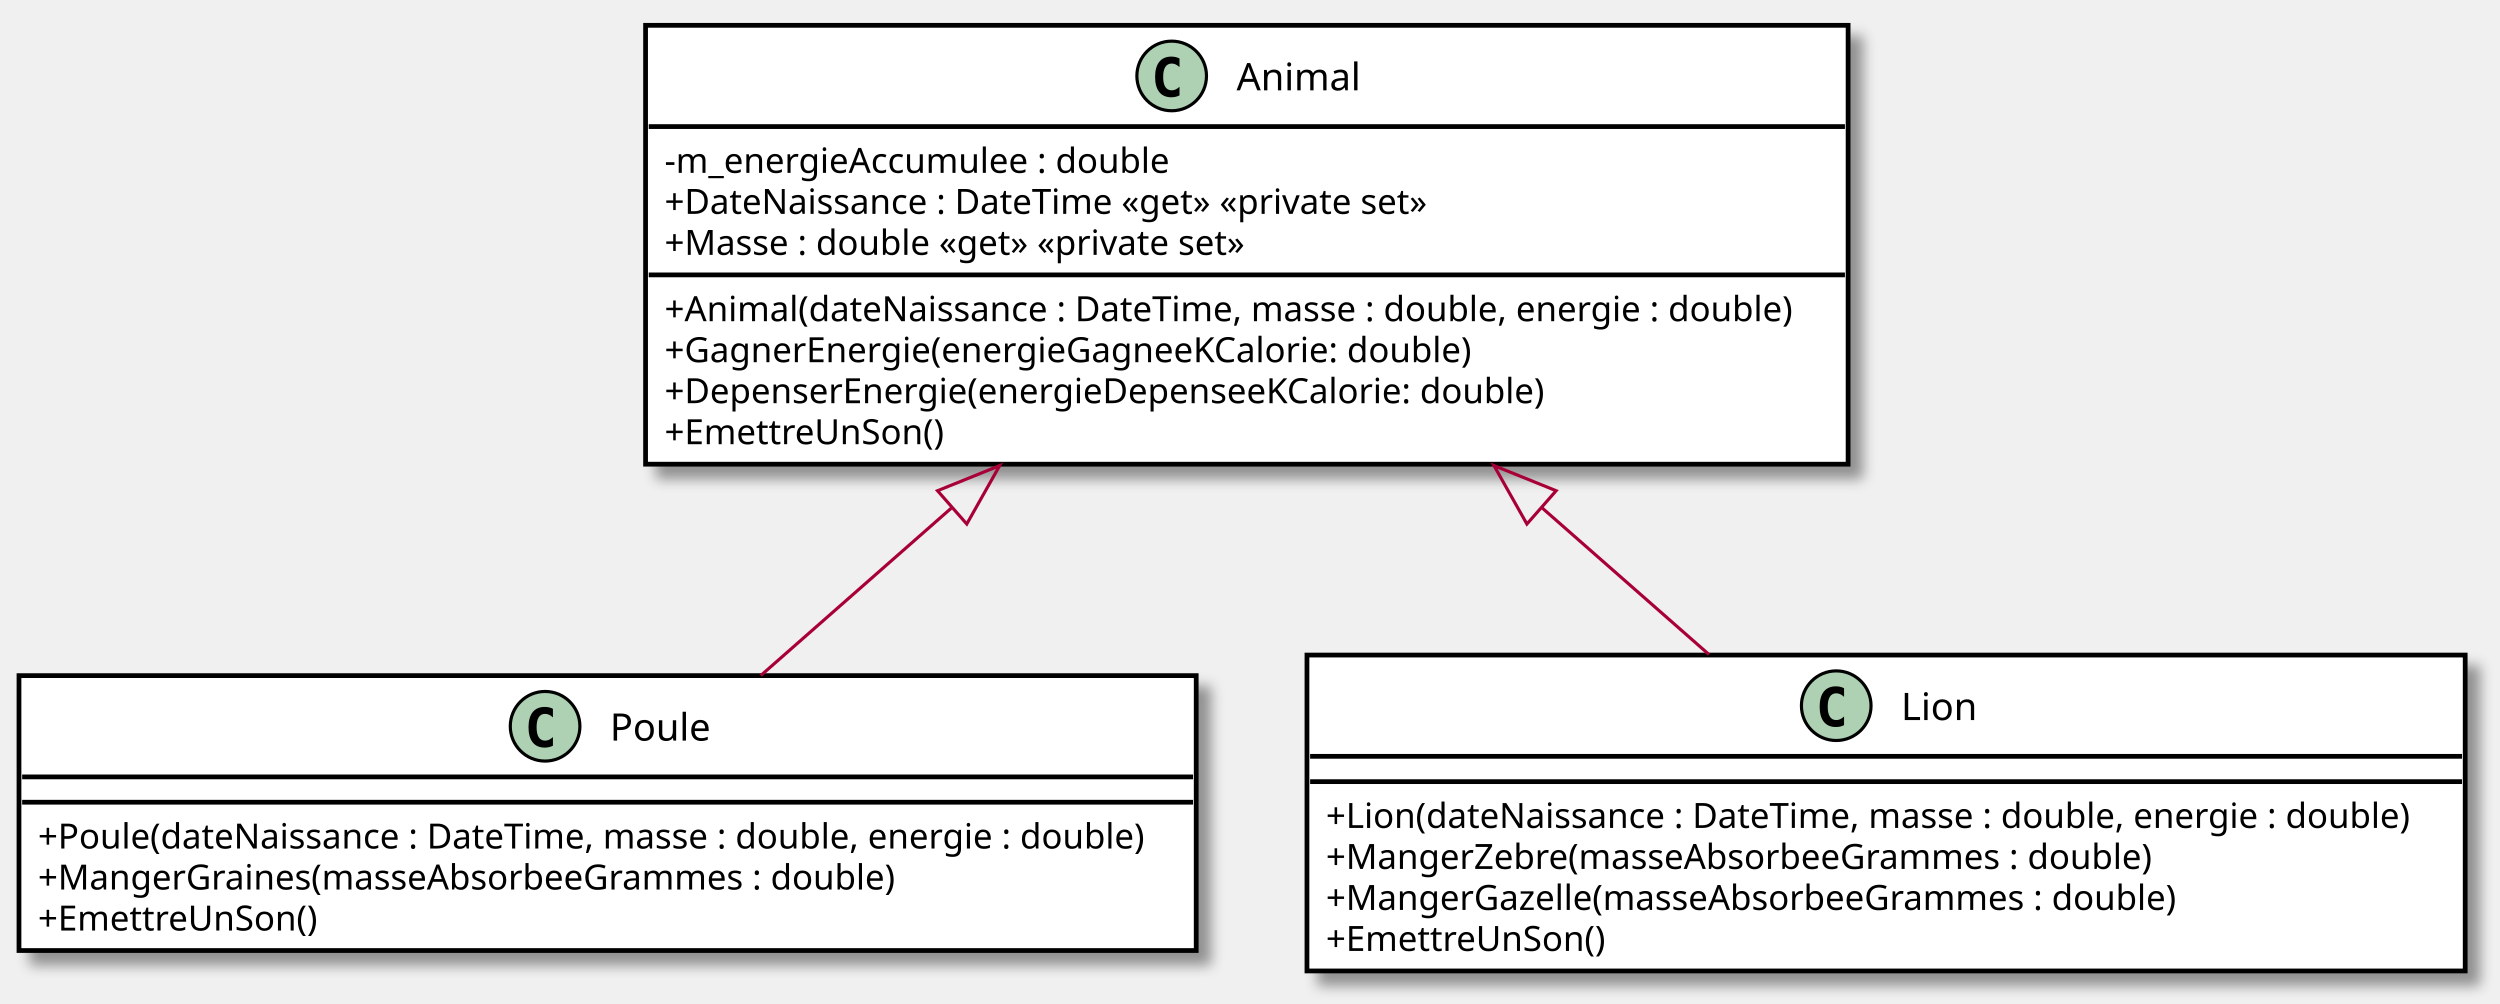
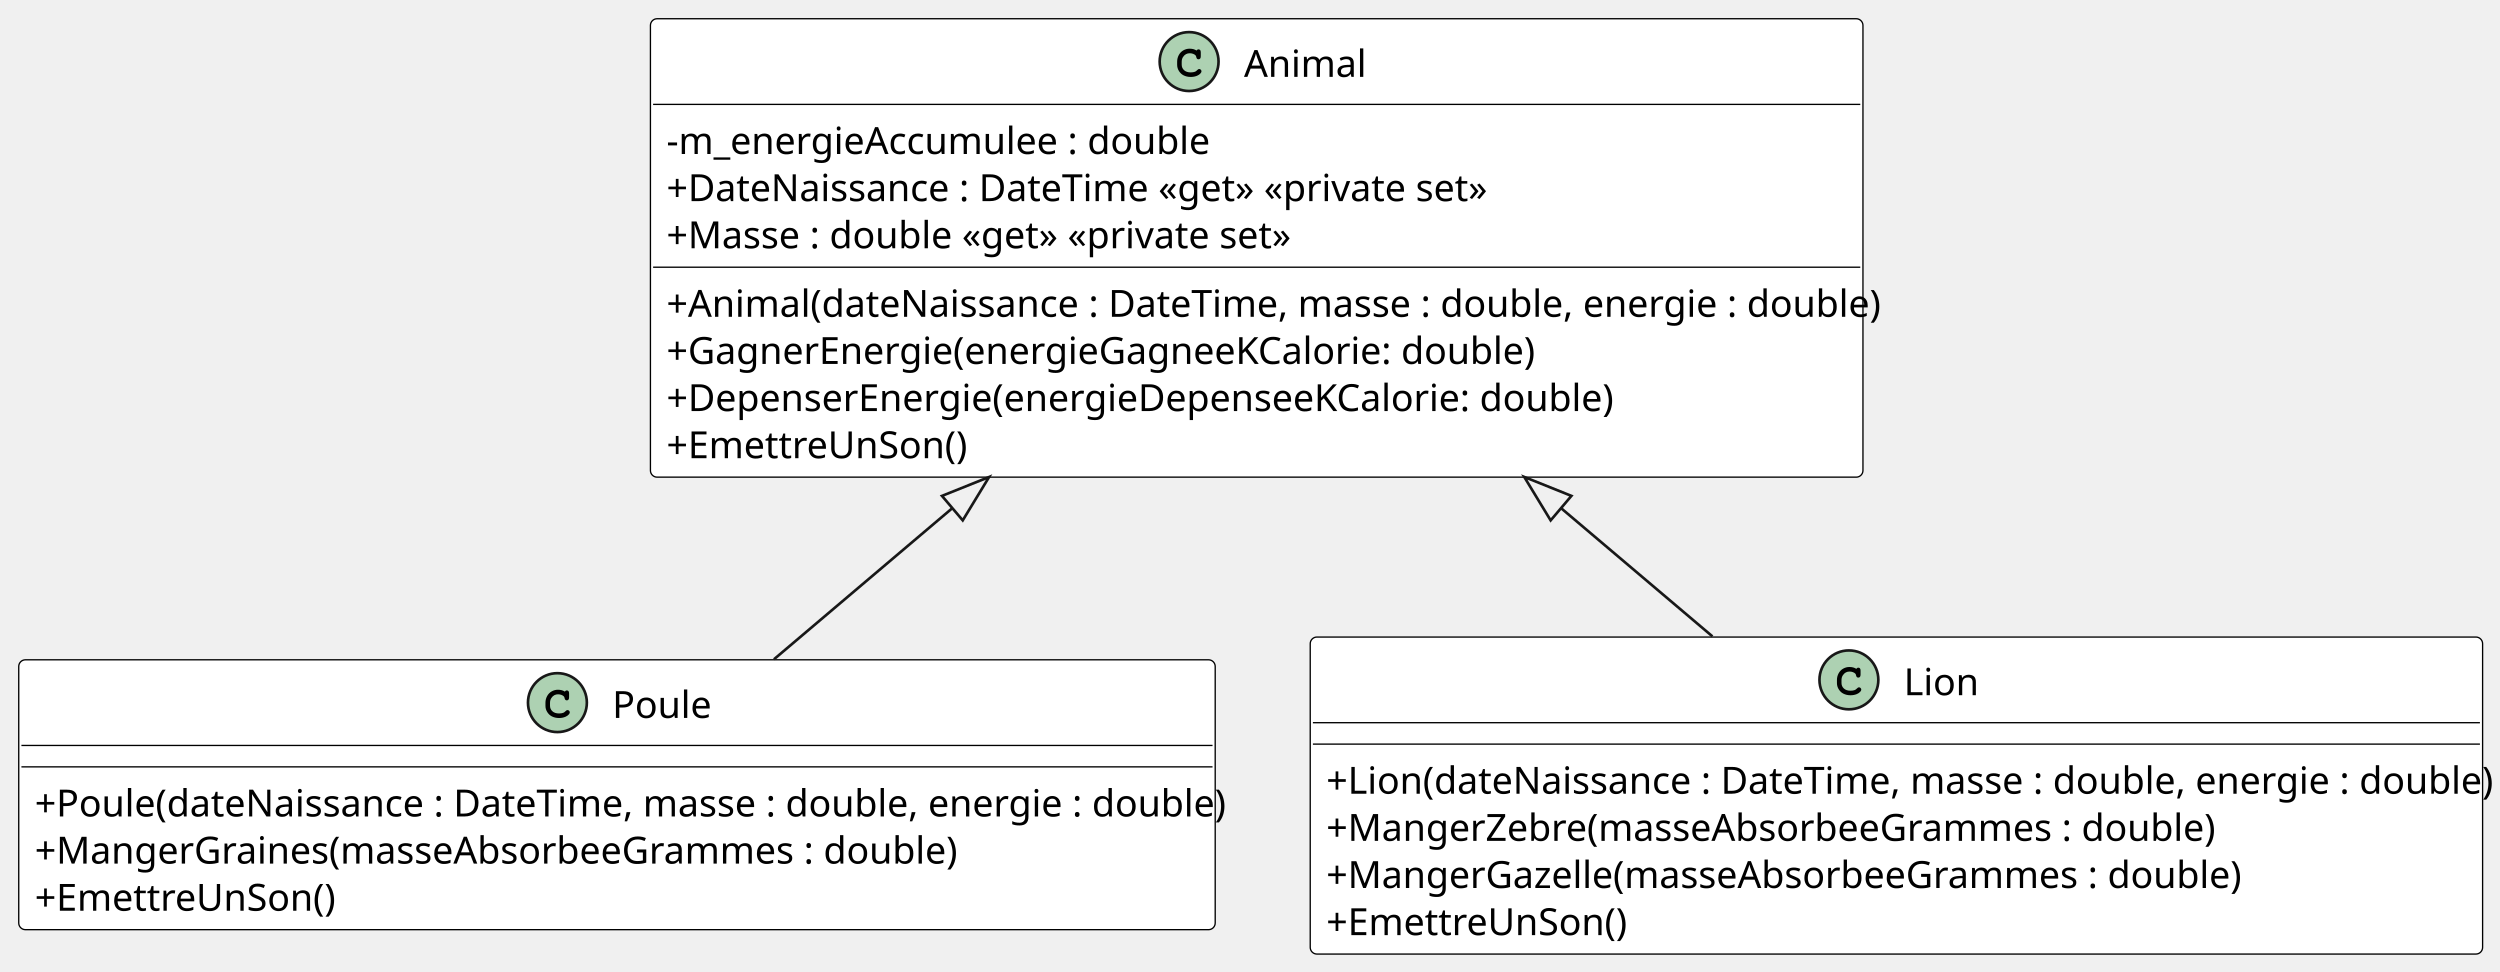
- <svg xmlns="http://www.w3.org/2000/svg" contentScriptType="application/ecmascript" contentStyleType="text/css" height="317px" preserveAspectRatio="none" style="width:790px;height:317px;" version="1.1" viewBox="0 0 790 317" width="790px" zoomAndPan="magnify">
-   <defs>
-     <filter height="300%" id="fi1flc9pb90dl" width="300%" x="-1" y="-1">
-       <feGaussianBlur result="blurOut" stdDeviation="2.0" />
-       <feColorMatrix in="blurOut" result="blurOut2" type="matrix" values="0 0 0 0 0 0 0 0 0 0 0 0 0 0 0 0 0 0 .4 0" />
-       <feOffset dx="4.0" dy="4.0" in="blurOut2" result="blurOut3" />
-       <feBlend in="SourceGraphic" in2="blurOut3" mode="normal" />
-     </filter>
-   </defs>
+ <svg xmlns="http://www.w3.org/2000/svg" contentStyleType="text/css" height="363px" preserveAspectRatio="none" style="width:934px;height:363px;background:#FFFFFF;" version="1.1" viewBox="0 0 934 363" width="934px" zoomAndPan="magnify">
+   <defs />
  <g>
-     <rect fill="#FFFFFF" filter="url(#fi1flc9pb90dl)" height="138.685" id="Animal" style="stroke: #000000; stroke-width: 1.5;" width="380" x="204" y="8" />
-     <ellipse cx="370.25" cy="24" fill="#ADD1B2" rx="11" ry="11" style="stroke: #000000; stroke-width: 1.0;" />
-     <path d="M372.723,30.143 Q372.142,30.442 371.503,30.591 Q370.864,30.741 370.158,30.741 Q367.651,30.741 366.332,29.089 Q365.012,27.437 365.012,24.316 Q365.012,21.186 366.332,19.535 Q367.651,17.883 370.158,17.883 Q370.864,17.883 371.511,18.032 Q372.159,18.182 372.723,18.48 L372.723,21.203 Q372.092,20.622 371.499,20.352 Q370.905,20.082 370.274,20.082 Q368.93,20.082 368.245,21.149 Q367.56,22.216 367.56,24.316 Q367.56,26.408 368.245,27.474 Q368.93,28.541 370.274,28.541 Q370.905,28.541 371.499,28.271 Q372.092,28.002 372.723,27.42 Z " />
-     <text fill="#000000" font-family="sans-serif" font-size="12" lengthAdjust="spacingAndGlyphs" textLength="39" x="390.75" y="28.535">Animal</text>
-     <line style="stroke: #000000; stroke-width: 1.5;" x1="205" x2="583" y1="40" y2="40" />
-     <text fill="#000000" font-family="sans-serif" font-size="11" lengthAdjust="spacingAndGlyphs" textLength="167" x="210" y="54.635">-m_energieAccumulee : double</text>
-     <text fill="#000000" font-family="sans-serif" font-size="11" lengthAdjust="spacingAndGlyphs" textLength="249" x="210" y="67.59">+DateNaissance : DateTime «get» «private set»</text>
-     <text fill="#000000" font-family="sans-serif" font-size="11" lengthAdjust="spacingAndGlyphs" textLength="191" x="210" y="80.545">+Masse : double «get» «private set»</text>
-     <line style="stroke: #000000; stroke-width: 1.5;" x1="205" x2="583" y1="86.865" y2="86.865" />
-     <text fill="#000000" font-family="sans-serif" font-size="11" lengthAdjust="spacingAndGlyphs" textLength="368" x="210" y="101.5">+Animal(dateNaissance : DateTime, masse : double, energie : double)</text>
-     <text fill="#000000" font-family="sans-serif" font-size="11" lengthAdjust="spacingAndGlyphs" textLength="264" x="210" y="114.455">+GagnerEnergie(energieGagneeKCalorie: double)</text>
-     <text fill="#000000" font-family="sans-serif" font-size="11" lengthAdjust="spacingAndGlyphs" textLength="288" x="210" y="127.41">+DepenserEnergie(energieDepenseeKCalorie: double)</text>
-     <text fill="#000000" font-family="sans-serif" font-size="11" lengthAdjust="spacingAndGlyphs" textLength="93" x="210" y="140.365">+EmettreUnSon()</text>
-     <rect fill="#FFFFFF" filter="url(#fi1flc9pb90dl)" height="86.865" id="Poule" style="stroke: #000000; stroke-width: 1.5;" width="372" x="6" y="213.5" />
-     <ellipse cx="172.25" cy="229.5" fill="#ADD1B2" rx="11" ry="11" style="stroke: #000000; stroke-width: 1.0;" />
-     <path d="M174.723,235.643 Q174.142,235.942 173.503,236.091 Q172.864,236.241 172.158,236.241 Q169.651,236.241 168.332,234.589 Q167.012,232.937 167.012,229.816 Q167.012,226.686 168.332,225.035 Q169.651,223.383 172.158,223.383 Q172.864,223.383 173.511,223.532 Q174.159,223.682 174.723,223.981 L174.723,226.703 Q174.092,226.122 173.499,225.852 Q172.905,225.583 172.274,225.583 Q170.93,225.583 170.245,226.649 Q169.56,227.716 169.56,229.816 Q169.56,231.908 170.245,232.974 Q170.93,234.041 172.274,234.041 Q172.905,234.041 173.499,233.771 Q174.092,233.501 174.723,232.92 Z " />
-     <text fill="#000000" font-family="sans-serif" font-size="12" lengthAdjust="spacingAndGlyphs" textLength="31" x="192.75" y="234.035">Poule</text>
-     <line style="stroke: #000000; stroke-width: 1.5;" x1="7" x2="377" y1="245.5" y2="245.5" />
-     <line style="stroke: #000000; stroke-width: 1.5;" x1="7" x2="377" y1="253.5" y2="253.5" />
-     <text fill="#000000" font-family="sans-serif" font-size="11" lengthAdjust="spacingAndGlyphs" textLength="360" x="12" y="268.135">+Poule(dateNaissance : DateTime, masse : double, energie : double)</text>
-     <text fill="#000000" font-family="sans-serif" font-size="11" lengthAdjust="spacingAndGlyphs" textLength="281" x="12" y="281.09">+MangerGraines(masseAbsorbeeGrammes : double)</text>
-     <text fill="#000000" font-family="sans-serif" font-size="11" lengthAdjust="spacingAndGlyphs" textLength="93" x="12" y="294.045">+EmettreUnSon()</text>
-     <rect fill="#FFFFFF" filter="url(#fi1flc9pb90dl)" height="99.82" id="Lion" style="stroke: #000000; stroke-width: 1.5;" width="366" x="413" y="207" />
-     <ellipse cx="580.25" cy="223" fill="#ADD1B2" rx="11" ry="11" style="stroke: #000000; stroke-width: 1.0;" />
-     <path d="M582.723,229.143 Q582.142,229.442 581.503,229.591 Q580.864,229.741 580.158,229.741 Q577.651,229.741 576.332,228.089 Q575.012,226.437 575.012,223.316 Q575.012,220.186 576.332,218.535 Q577.651,216.883 580.158,216.883 Q580.864,216.883 581.511,217.032 Q582.159,217.182 582.723,217.481 L582.723,220.203 Q582.092,219.622 581.499,219.352 Q580.905,219.083 580.274,219.083 Q578.93,219.083 578.245,220.149 Q577.56,221.216 577.56,223.316 Q577.56,225.408 578.245,226.474 Q578.93,227.541 580.274,227.541 Q580.905,227.541 581.499,227.271 Q582.092,227.001 582.723,226.42 Z " />
-     <text fill="#000000" font-family="sans-serif" font-size="12" lengthAdjust="spacingAndGlyphs" textLength="23" x="600.75" y="227.535">Lion</text>
-     <line style="stroke: #000000; stroke-width: 1.5;" x1="414" x2="778" y1="239" y2="239" />
-     <line style="stroke: #000000; stroke-width: 1.5;" x1="414" x2="778" y1="247" y2="247" />
-     <text fill="#000000" font-family="sans-serif" font-size="11" lengthAdjust="spacingAndGlyphs" textLength="354" x="419" y="261.635">+Lion(dateNaissance : DateTime, masse : double, energie : double)</text>
-     <text fill="#000000" font-family="sans-serif" font-size="11" lengthAdjust="spacingAndGlyphs" textLength="271" x="419" y="274.59">+MangerZebre(masseAbsorbeeGrammes : double)</text>
-     <text fill="#000000" font-family="sans-serif" font-size="11" lengthAdjust="spacingAndGlyphs" textLength="278" x="419" y="287.545">+MangerGazelle(masseAbsorbeeGrammes : double)</text>
-     <text fill="#000000" font-family="sans-serif" font-size="11" lengthAdjust="spacingAndGlyphs" textLength="93" x="419" y="300.5">+EmettreUnSon()</text>
-     <path d="M300.82,160.38 C279.93,178.73 258.6,197.48 240.41,213.46 " fill="none" id="Animal&lt;-Poule" style="stroke: #A80036; stroke-width: 1.0;" />
-     <polygon fill="none" points="296.26,155.07,315.9,147.13,305.5,165.59,296.26,155.07" style="stroke: #A80036; stroke-width: 1.0;" />
-     <path d="M487.14,160.35 C505.21,176.22 523.61,192.39 540.02,206.81 " fill="none" id="Animal&lt;-Lion" style="stroke: #A80036; stroke-width: 1.0;" />
-     <polygon fill="none" points="482.5,165.59,472.1,147.13,491.74,155.07,482.5,165.59" style="stroke: #A80036; stroke-width: 1.0;" />
+     <g id="elem_Animal">
+       <rect codeLine="9" fill="#FFFFFF" height="171.266" id="Animal" rx="2.5" ry="2.5" style="stroke:#000000;stroke-width:0.5;" width="453" x="243" y="7" />
+       <ellipse cx="444.25" cy="23" fill="#ADD1B2" rx="11" ry="11" style="stroke:#181818;stroke-width:1.0;" />
+       <path d="M447.016,18.875 Q447.172,18.656 447.359,18.547 Q447.547,18.438 447.766,18.438 Q448.141,18.438 448.375,18.695 Q448.609,18.953 448.609,19.562 L448.609,21.016 Q448.609,21.625 448.375,21.891 Q448.141,22.156 447.766,22.156 Q447.422,22.156 447.219,21.953 Q447.016,21.766 446.906,21.25 Q446.859,20.891 446.672,20.703 Q446.344,20.328 445.734,20.109 Q445.125,19.891 444.5,19.891 Q443.734,19.891 443.102,20.219 Q442.469,20.547 441.977,21.297 Q441.484,22.047 441.484,23.078 L441.484,24.172 Q441.484,25.406 442.375,26.227 Q443.266,27.047 444.859,27.047 Q445.797,27.047 446.453,26.797 Q446.844,26.641 447.266,26.203 Q447.531,25.938 447.68,25.859 Q447.828,25.781 448.031,25.781 Q448.359,25.781 448.617,26.039 Q448.875,26.297 448.875,26.641 Q448.875,26.984 448.531,27.391 Q448.031,27.969 447.234,28.297 Q446.156,28.75 444.859,28.75 Q443.344,28.75 442.141,28.125 Q441.156,27.625 440.469,26.555 Q439.781,25.484 439.781,24.203 L439.781,23.047 Q439.781,21.719 440.398,20.57 Q441.016,19.422 442.109,18.805 Q443.203,18.188 444.438,18.188 Q445.172,18.188 445.82,18.352 Q446.469,18.516 447.016,18.875 Z " fill="#000000" />
+       <text fill="#000000" font-family="sans-serif" font-size="14" lengthAdjust="spacing" textLength="42" x="464.75" y="28.729">Animal</text>
+       <line style="stroke:#000000;stroke-width:0.5;" x1="244" x2="695" y1="39" y2="39" />
+       <text fill="#000000" font-family="sans-serif" font-size="14" lengthAdjust="spacing" textLength="196" x="249" y="57.533">-m_energieAccumulee : double</text>
+       <text fill="#000000" font-family="sans-serif" font-size="14" lengthAdjust="spacing" textLength="302" x="249" y="75.143">+DateNaissance : DateTime «get» «private set»</text>
+       <text fill="#000000" font-family="sans-serif" font-size="14" lengthAdjust="spacing" textLength="230" x="249" y="92.752">+Masse : double «get» «private set»</text>
+       <line style="stroke:#000000;stroke-width:0.5;" x1="244" x2="695" y1="99.828" y2="99.828" />
+       <text fill="#000000" font-family="sans-serif" font-size="14" lengthAdjust="spacing" textLength="441" x="249" y="118.361">+Animal(dateNaissance : DateTime, masse : double, energie : double)</text>
+       <text fill="#000000" font-family="sans-serif" font-size="14" lengthAdjust="spacing" textLength="319" x="249" y="135.971">+GagnerEnergie(energieGagneeKCalorie: double)</text>
+       <text fill="#000000" font-family="sans-serif" font-size="14" lengthAdjust="spacing" textLength="347" x="249" y="153.58">+DepenserEnergie(energieDepenseeKCalorie: double)</text>
+       <text fill="#000000" font-family="sans-serif" font-size="14" lengthAdjust="spacing" textLength="109" x="249" y="171.19">+EmettreUnSon()</text>
+     </g>
+     <g id="elem_Poule">
+       <rect codeLine="19" fill="#FFFFFF" height="100.828" id="Poule" rx="2.5" ry="2.5" style="stroke:#000000;stroke-width:0.5;" width="447" x="7" y="246.5" />
+       <ellipse cx="208.25" cy="262.5" fill="#ADD1B2" rx="11" ry="11" style="stroke:#181818;stroke-width:1.0;" />
+       <path d="M211.016,258.375 Q211.172,258.156 211.359,258.047 Q211.547,257.938 211.766,257.938 Q212.141,257.938 212.375,258.195 Q212.609,258.453 212.609,259.062 L212.609,260.516 Q212.609,261.125 212.375,261.391 Q212.141,261.656 211.766,261.656 Q211.422,261.656 211.219,261.453 Q211.016,261.266 210.906,260.75 Q210.859,260.391 210.672,260.203 Q210.344,259.828 209.734,259.609 Q209.125,259.391 208.5,259.391 Q207.734,259.391 207.102,259.719 Q206.469,260.047 205.977,260.797 Q205.484,261.547 205.484,262.578 L205.484,263.672 Q205.484,264.906 206.375,265.727 Q207.266,266.547 208.859,266.547 Q209.797,266.547 210.453,266.297 Q210.844,266.141 211.266,265.703 Q211.531,265.438 211.68,265.359 Q211.828,265.281 212.031,265.281 Q212.359,265.281 212.617,265.539 Q212.875,265.797 212.875,266.141 Q212.875,266.484 212.531,266.891 Q212.031,267.469 211.234,267.797 Q210.156,268.25 208.859,268.25 Q207.344,268.25 206.141,267.625 Q205.156,267.125 204.469,266.055 Q203.781,264.984 203.781,263.703 L203.781,262.547 Q203.781,261.219 204.398,260.07 Q205.016,258.922 206.109,258.305 Q207.203,257.688 208.438,257.688 Q209.172,257.688 209.82,257.852 Q210.469,258.016 211.016,258.375 Z " fill="#000000" />
+       <text fill="#000000" font-family="sans-serif" font-size="14" lengthAdjust="spacing" textLength="36" x="228.75" y="268.228">Poule</text>
+       <line style="stroke:#000000;stroke-width:0.5;" x1="8" x2="453" y1="278.5" y2="278.5" />
+       <line style="stroke:#000000;stroke-width:0.5;" x1="8" x2="453" y1="286.5" y2="286.5" />
+       <text fill="#000000" font-family="sans-serif" font-size="14" lengthAdjust="spacing" textLength="435" x="13" y="305.033">+Poule(dateNaissance : DateTime, masse : double, energie : double)</text>
+       <text fill="#000000" font-family="sans-serif" font-size="14" lengthAdjust="spacing" textLength="334" x="13" y="322.643">+MangerGraines(masseAbsorbeeGrammes : double)</text>
+       <text fill="#000000" font-family="sans-serif" font-size="14" lengthAdjust="spacing" textLength="109" x="13" y="340.252">+EmettreUnSon()</text>
+     </g>
+     <g id="elem_Lion">
+       <rect codeLine="25" fill="#FFFFFF" height="118.438" id="Lion" rx="2.5" ry="2.5" style="stroke:#000000;stroke-width:0.5;" width="438" x="489.5" y="238" />
+       <ellipse cx="690.75" cy="254" fill="#ADD1B2" rx="11" ry="11" style="stroke:#181818;stroke-width:1.0;" />
+       <path d="M693.516,249.875 Q693.672,249.656 693.859,249.547 Q694.047,249.438 694.266,249.438 Q694.641,249.438 694.875,249.695 Q695.109,249.953 695.109,250.562 L695.109,252.016 Q695.109,252.625 694.875,252.891 Q694.641,253.156 694.266,253.156 Q693.922,253.156 693.719,252.953 Q693.516,252.766 693.406,252.25 Q693.359,251.891 693.172,251.703 Q692.844,251.328 692.234,251.109 Q691.625,250.891 691,250.891 Q690.234,250.891 689.602,251.219 Q688.969,251.547 688.477,252.297 Q687.984,253.047 687.984,254.078 L687.984,255.172 Q687.984,256.406 688.875,257.227 Q689.766,258.047 691.359,258.047 Q692.297,258.047 692.953,257.797 Q693.344,257.641 693.766,257.203 Q694.031,256.938 694.18,256.859 Q694.328,256.781 694.531,256.781 Q694.859,256.781 695.117,257.039 Q695.375,257.297 695.375,257.641 Q695.375,257.984 695.031,258.391 Q694.531,258.969 693.734,259.297 Q692.656,259.75 691.359,259.75 Q689.844,259.75 688.641,259.125 Q687.656,258.625 686.969,257.555 Q686.281,256.484 686.281,255.203 L686.281,254.047 Q686.281,252.719 686.898,251.57 Q687.516,250.422 688.609,249.805 Q689.703,249.188 690.938,249.188 Q691.672,249.188 692.32,249.352 Q692.969,249.516 693.516,249.875 Z " fill="#000000" />
+       <text fill="#000000" font-family="sans-serif" font-size="14" lengthAdjust="spacing" textLength="27" x="711.25" y="259.728">Lion</text>
+       <line style="stroke:#000000;stroke-width:0.5;" x1="490.5" x2="926.5" y1="270" y2="270" />
+       <line style="stroke:#000000;stroke-width:0.5;" x1="490.5" x2="926.5" y1="278" y2="278" />
+       <text fill="#000000" font-family="sans-serif" font-size="14" lengthAdjust="spacing" textLength="426" x="495.5" y="296.533">+Lion(dateNaissance : DateTime, masse : double, energie : double)</text>
+       <text fill="#000000" font-family="sans-serif" font-size="14" lengthAdjust="spacing" textLength="321" x="495.5" y="314.143">+MangerZebre(masseAbsorbeeGrammes : double)</text>
+       <text fill="#000000" font-family="sans-serif" font-size="14" lengthAdjust="spacing" textLength="331" x="495.5" y="331.752">+MangerGazelle(masseAbsorbeeGrammes : double)</text>
+       <text fill="#000000" font-family="sans-serif" font-size="14" lengthAdjust="spacing" textLength="109" x="495.5" y="349.361">+EmettreUnSon()</text>
+     </g>
+     <g id="link_Animal_Poule">
+       <path codeLine="6" d="M355.797,189.836 C328.417,213.036 313.37,225.78 289.15,246.31 " fill="none" id="Animal-backto-Poule" style="stroke:#181818;stroke-width:1.0;" />
+       <polygon fill="none" points="369.53,178.2,351.918,185.259,359.676,194.414,369.53,178.2" style="stroke:#181818;stroke-width:1.0;" />
+     </g>
+     <g id="link_Animal_Lion">
+       <path codeLine="7" d="M583.202,189.838 C606.872,209.898 617.85,219.19 639.77,237.76 " fill="none" id="Animal-backto-Lion" style="stroke:#181818;stroke-width:1.0;" />
+       <polygon fill="none" points="569.47,178.2,579.323,194.415,587.081,185.26,569.47,178.2" style="stroke:#181818;stroke-width:1.0;" />
+     </g>
  </g>
</svg>
